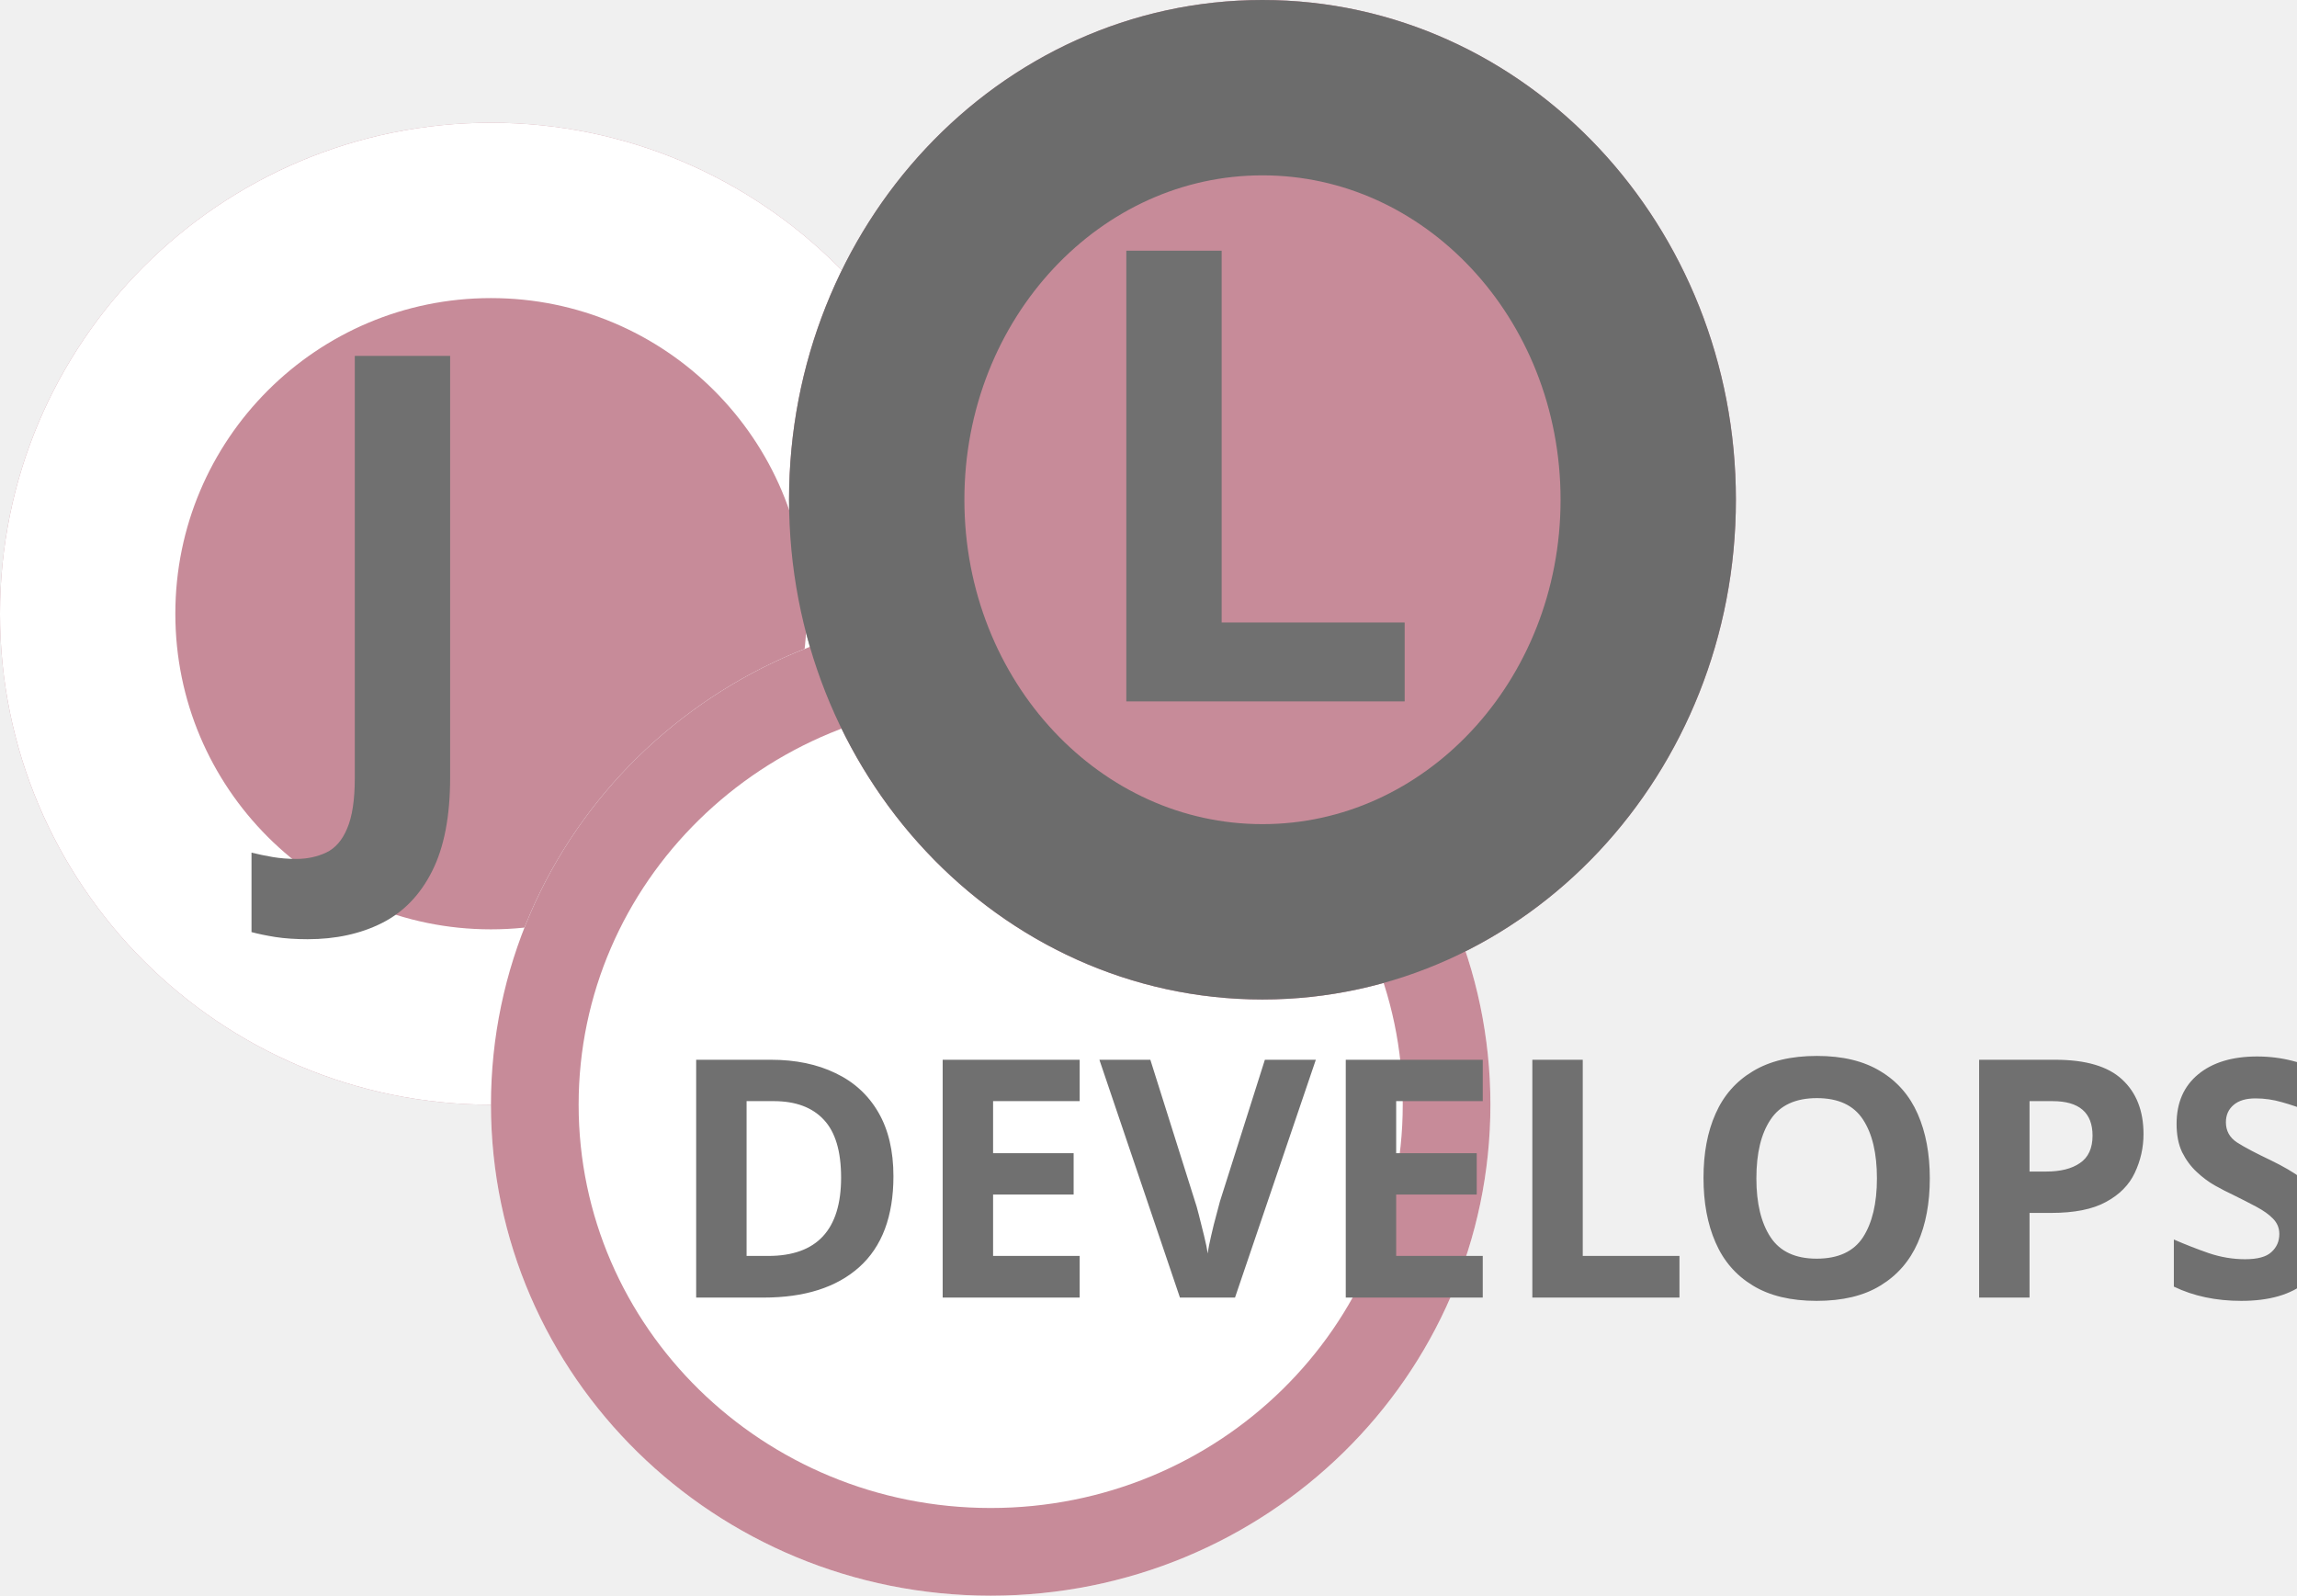
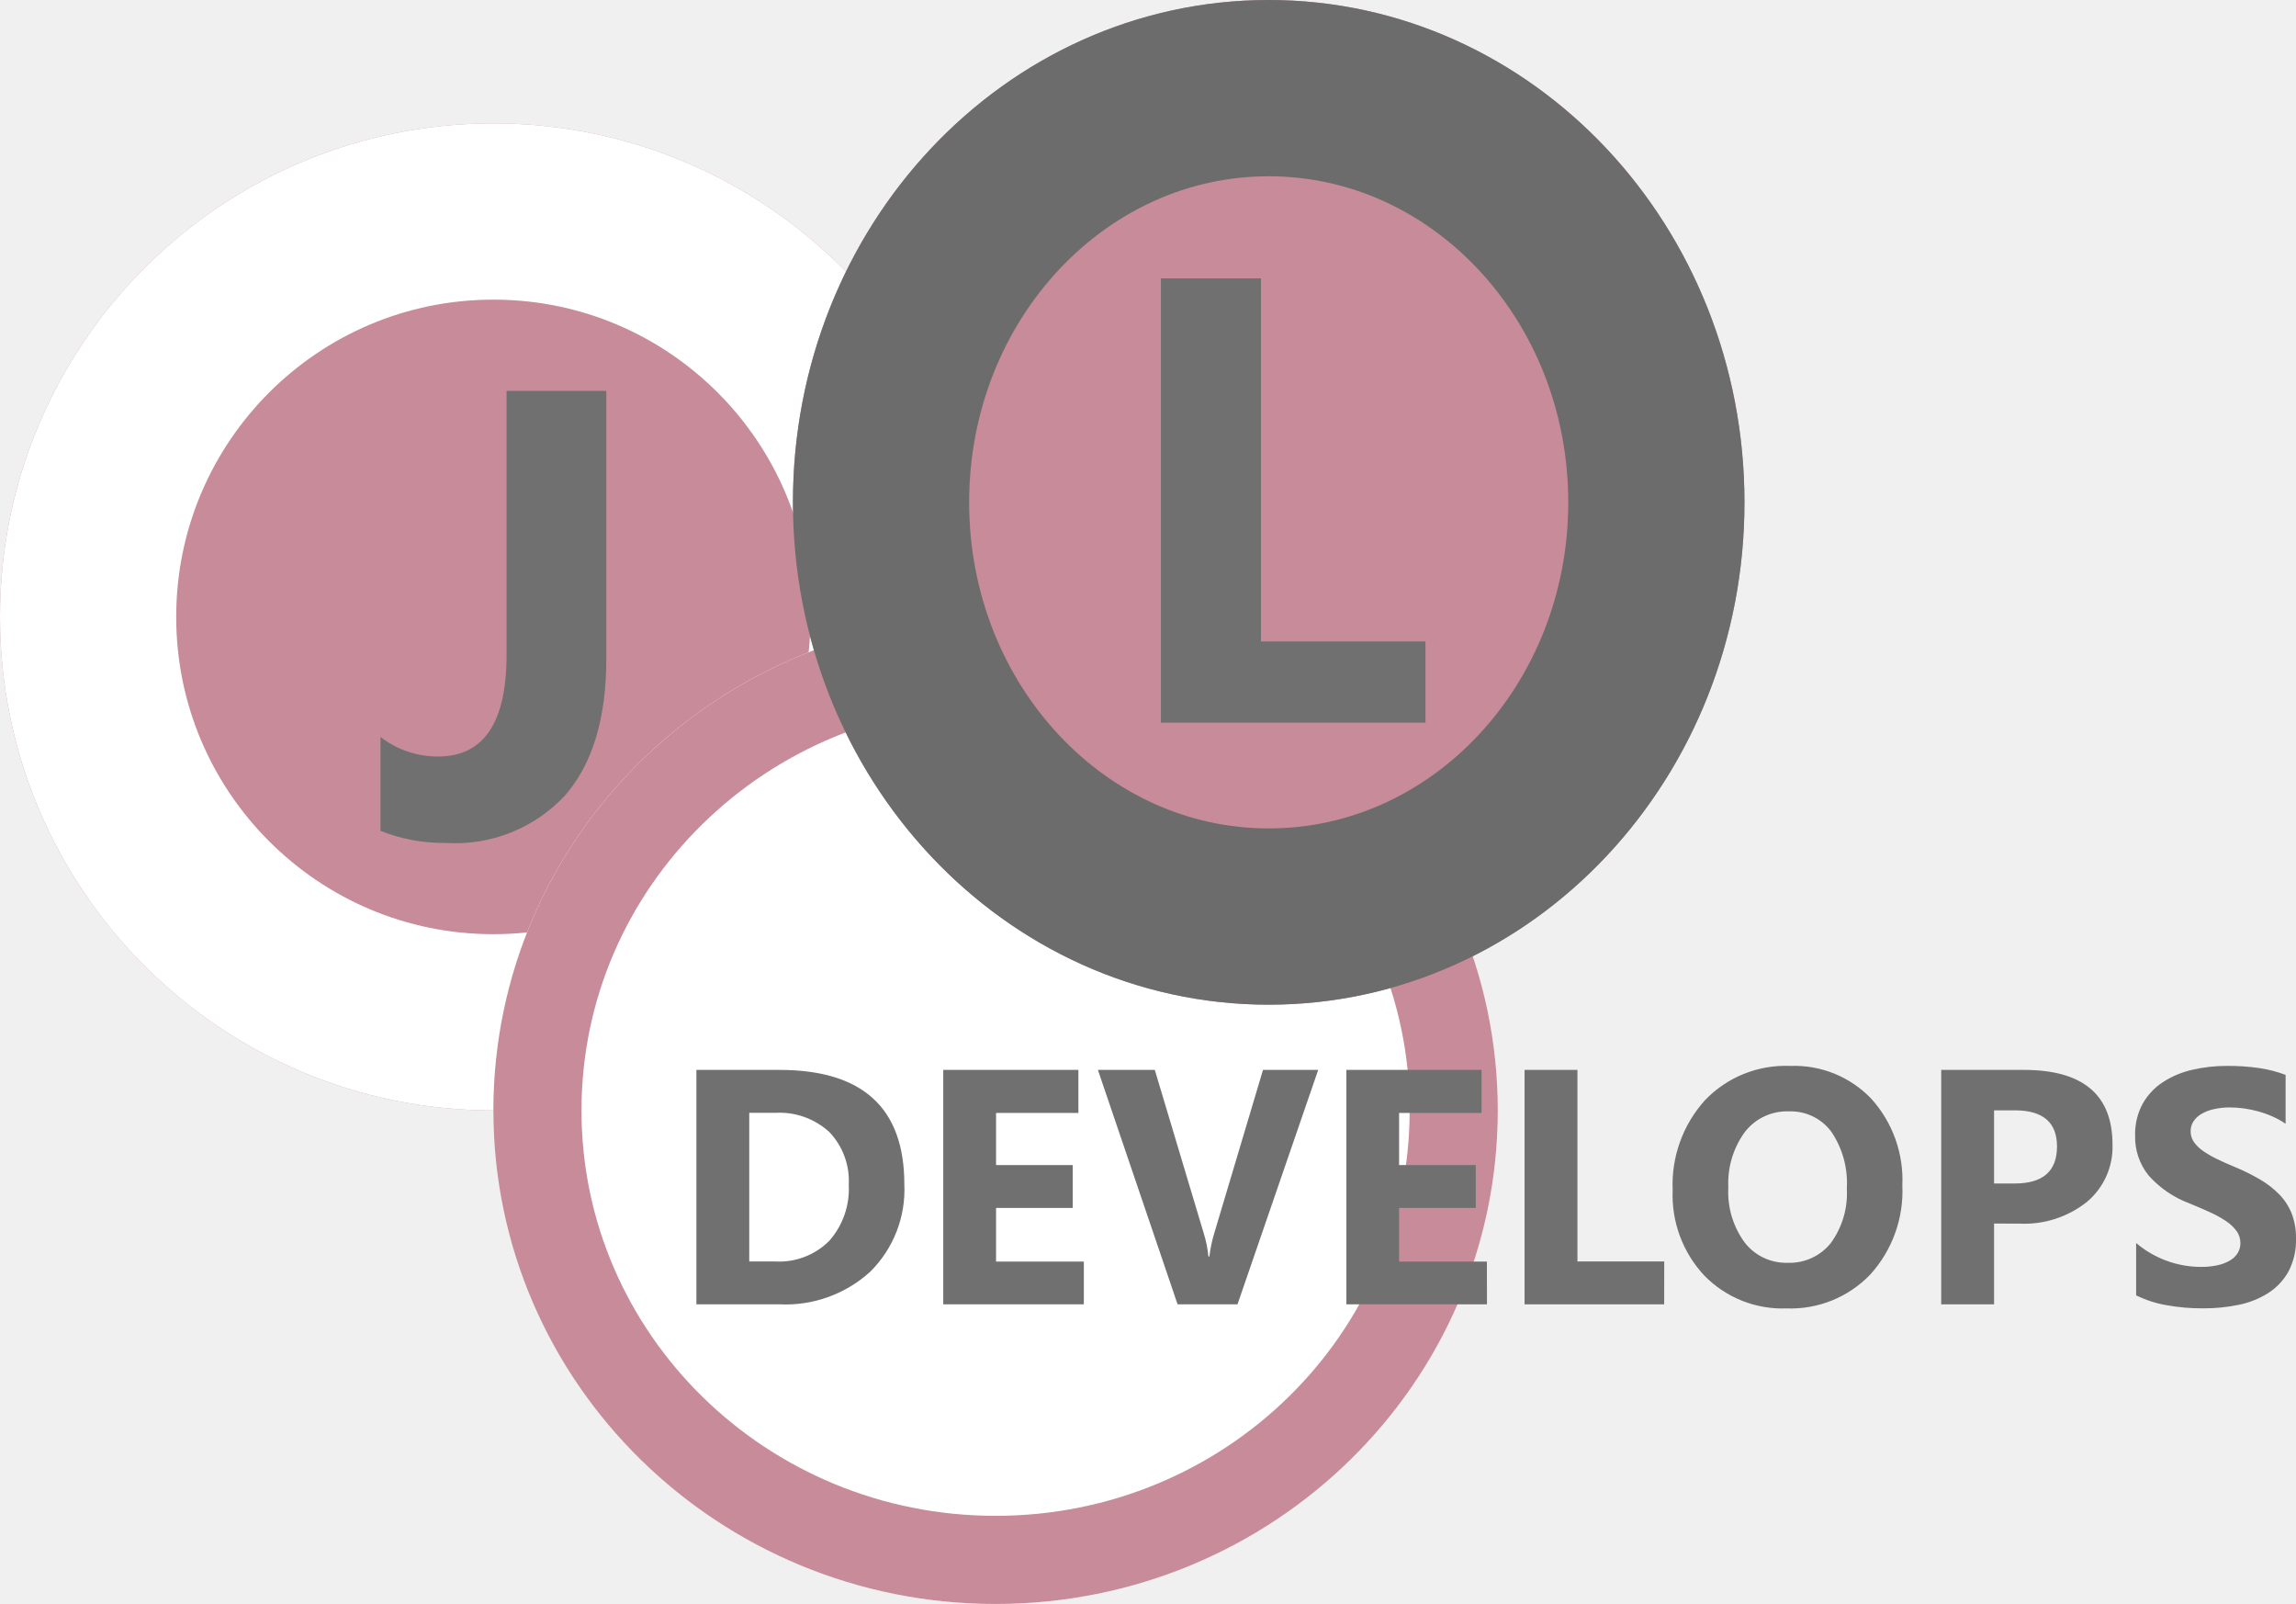
- <svg xmlns="http://www.w3.org/2000/svg" width="131" height="91" viewBox="0 0 131 91">
+ <svg xmlns="http://www.w3.org/2000/svg" width="130.3" height="91" viewBox="0 0 130.3 91">
  <g id="logo" transform="translate(-895 -133)">
    <g id="Ellipse_1" data-name="Ellipse 1" transform="translate(895 140)" fill="#c78b99" stroke="#fff" stroke-width="10">
      <circle cx="28" cy="28" r="28" stroke="none" />
      <circle cx="28" cy="28" r="23" fill="none" />
    </g>
    <g id="Ellipse_2" data-name="Ellipse 2" transform="translate(923 168)" fill="#fff" stroke="#c78b99" stroke-width="5">
      <ellipse cx="28.5" cy="28" rx="28.5" ry="28" stroke="none" />
      <ellipse cx="28.5" cy="28" rx="26" ry="25.5" fill="none" />
    </g>
    <g id="Ellipse_3" data-name="Ellipse 3" transform="translate(940 133)" fill="#c78b99" stroke="#6c6c6c" stroke-width="10">
      <ellipse cx="27" cy="28.5" rx="27" ry="28.5" stroke="none" />
      <ellipse cx="27" cy="28.5" rx="22" ry="23.5" fill="none" />
    </g>
-     <text id="DEVELOPS" transform="translate(933 207)" fill="#707070" font-size="19" font-family="SegoeUI-Bold, Segoe UI" font-weight="700">
-       <tspan x="0" y="0">DEVELOPS</tspan>
-     </text>
-     <text id="J" transform="translate(912 179)" fill="#707070" font-size="36" font-family="SegoeUI-Bold, Segoe UI" font-weight="700">
-       <tspan x="0" y="0">J</tspan>
-     </text>
-     <text id="L" transform="translate(956 173)" fill="#707070" font-size="36" font-family="SegoeUI-Bold, Segoe UI" font-weight="700">
-       <tspan x="0" y="0">L</tspan>
-     </text>
+     <path id="Path_41" data-name="Path 41" d="M1.521,0V-13.3H6.234q7.088,0,7.088,6.485a6.557,6.557,0,0,1-1.934,4.963A7.133,7.133,0,0,1,6.234,0Zm3-10.864v8.433H6A4.011,4.011,0,0,0,9.059-3.6a4.435,4.435,0,0,0,1.109-3.182,4.024,4.024,0,0,0-1.1-2.992,4.191,4.191,0,0,0-3.085-1.09ZM23.509,0H15.53V-13.3H23.2v2.44H18.527V-7.9h4.351v2.431H18.527v3.043h4.982Zm13.3-13.3L32.229,0h-3.4L24.307-13.3h3.229l2.774,9.259a6.631,6.631,0,0,1,.269,1.327h.056a7.5,7.5,0,0,1,.288-1.364L33.677-13.3ZM46.387,0H38.408V-13.3h7.672v2.44H41.4V-7.9h4.351v2.431H41.4v3.043h4.982ZM56.443,0H48.521V-13.3h3V-2.431h4.926Zm6.939.232a6.193,6.193,0,0,1-4.657-1.86,6.678,6.678,0,0,1-1.8-4.847,7.156,7.156,0,0,1,1.828-5.1A6.328,6.328,0,0,1,63.6-13.526,6.038,6.038,0,0,1,68.2-11.662,6.875,6.875,0,0,1,69.96-6.745a7.041,7.041,0,0,1-1.823,5.056A6.257,6.257,0,0,1,63.383.232Zm.13-11.179a3.016,3.016,0,0,0-2.5,1.183,4.932,4.932,0,0,0-.928,3.131,4.841,4.841,0,0,0,.928,3.126,2.973,2.973,0,0,0,2.431,1.15A3,3,0,0,0,65.9-3.474a4.788,4.788,0,0,0,.909-3.1A5.188,5.188,0,0,0,65.925-9.8,2.874,2.874,0,0,0,63.513-10.947ZM75.165-4.583V0h-3V-13.3h4.694q5.028,0,5.028,4.24a4.068,4.068,0,0,1-1.443,3.242,5.715,5.715,0,0,1-3.855,1.239Zm0-6.42v4.147h1.178q2.394,0,2.394-2.1,0-2.05-2.394-2.05ZM83.227-.51V-3.479A5.7,5.7,0,0,0,84.98-2.463a5.636,5.636,0,0,0,1.911.339,4.238,4.238,0,0,0,.988-.1,2.314,2.314,0,0,0,.705-.283,1.234,1.234,0,0,0,.422-.427,1.065,1.065,0,0,0,.139-.533,1.153,1.153,0,0,0-.223-.7,2.4,2.4,0,0,0-.608-.566,6.35,6.35,0,0,0-.914-.5q-.529-.241-1.141-.492a5.824,5.824,0,0,1-2.324-1.586,3.463,3.463,0,0,1-.765-2.264,3.605,3.605,0,0,1,.417-1.786,3.546,3.546,0,0,1,1.136-1.229,5.1,5.1,0,0,1,1.665-.71,8.557,8.557,0,0,1,2-.227,12.053,12.053,0,0,1,1.842.125,7.242,7.242,0,0,1,1.48.385v2.774a4.474,4.474,0,0,0-.728-.408,5.77,5.77,0,0,0-.812-.292,6.192,6.192,0,0,0-.83-.172,5.877,5.877,0,0,0-.784-.056,4.088,4.088,0,0,0-.928.1,2.38,2.38,0,0,0-.705.274,1.362,1.362,0,0,0-.445.422,1,1,0,0,0-.158.552,1.054,1.054,0,0,0,.176.6,2.022,2.022,0,0,0,.5.5,5.316,5.316,0,0,0,.789.464q.464.227,1.048.469a11.682,11.682,0,0,1,1.433.71,5.1,5.1,0,0,1,1.09.849,3.307,3.307,0,0,1,.7,1.081A3.819,3.819,0,0,1,92.3-3.739a3.79,3.79,0,0,1-.422,1.869A3.427,3.427,0,0,1,90.732-.645a4.968,4.968,0,0,1-1.684.673,9.731,9.731,0,0,1-2.027.2A11.272,11.272,0,0,1,84.939.046,6.287,6.287,0,0,1,83.227-.51Z" transform="translate(933 207)" fill="#707070" />
+     <path id="Path_43" data-name="Path 43" d="M13.395-10q0,5.063-2.347,7.752A8.531,8.531,0,0,1,4.254.439,9.669,9.669,0,0,1,.58-.246V-5.572A5.274,5.274,0,0,0,3.85-4.465q3.885,0,3.885-5.766V-25.207h5.66Z" transform="translate(916.013 180.384)" fill="#707070" />
+     <path id="Path_42" data-name="Path 42" d="M17.895,0H2.883V-25.207H8.561v20.6h9.334Z" transform="translate(958 174)" fill="#707070" />
  </g>
</svg>
